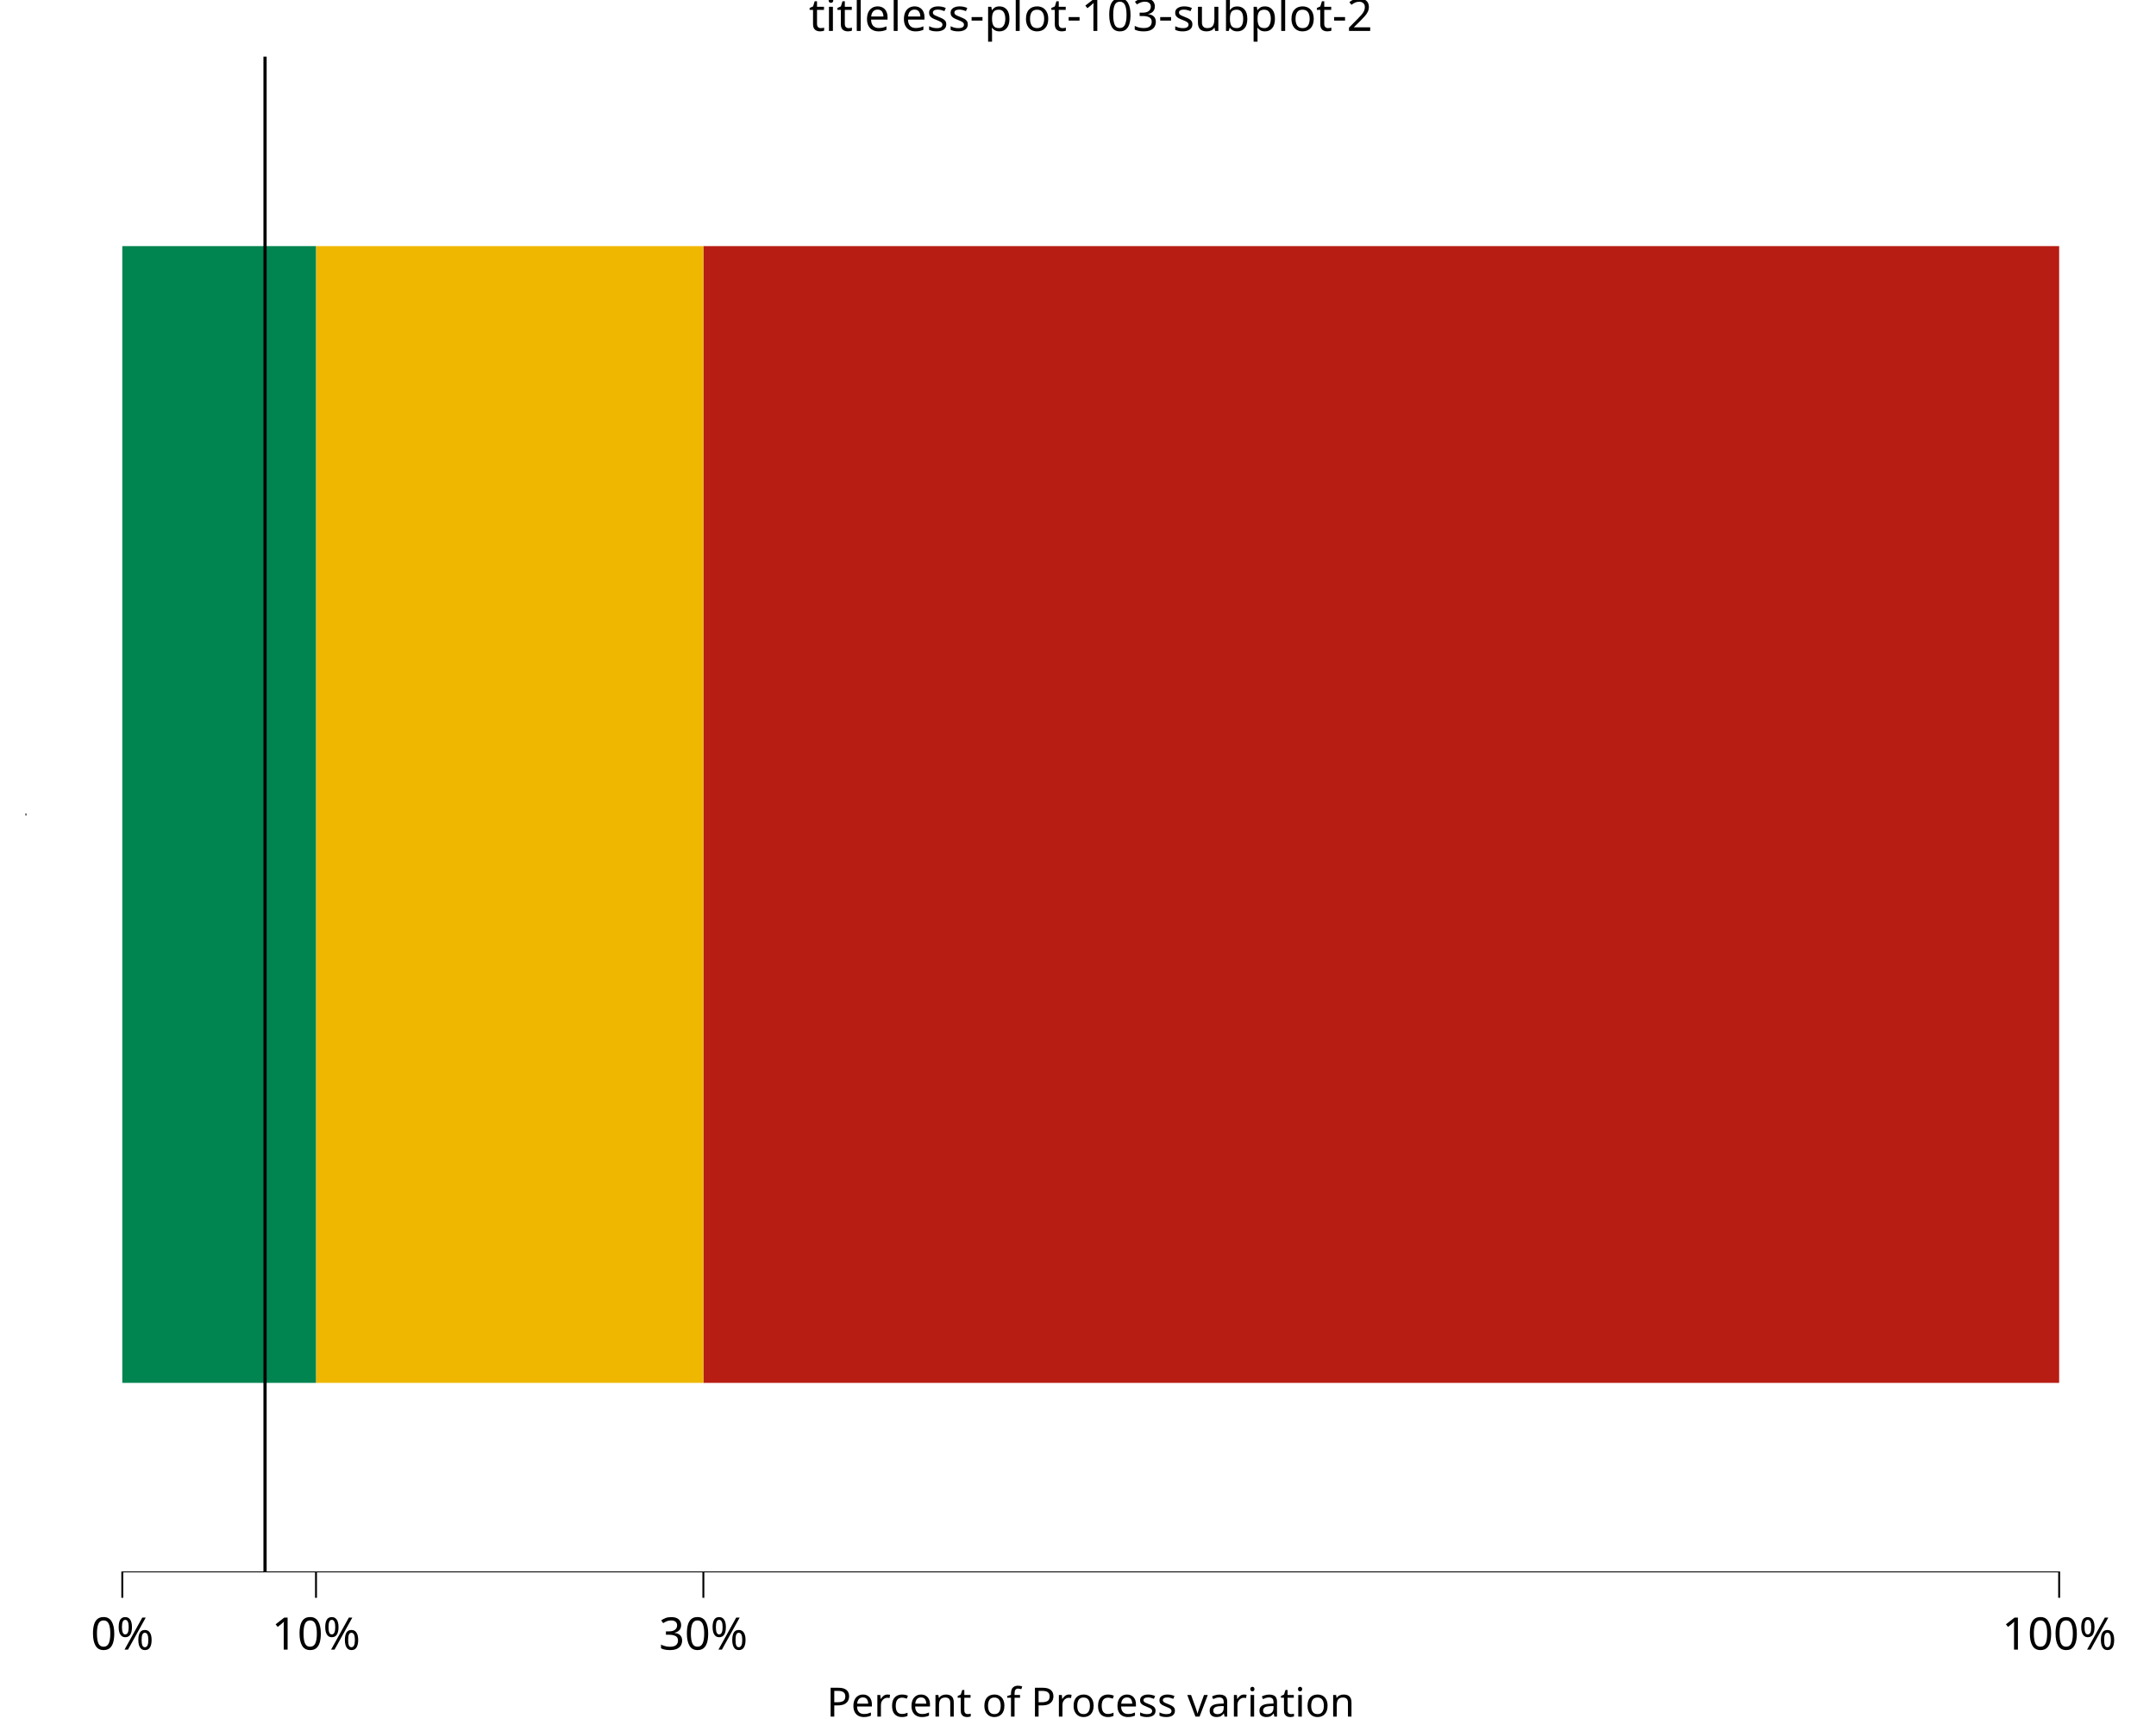
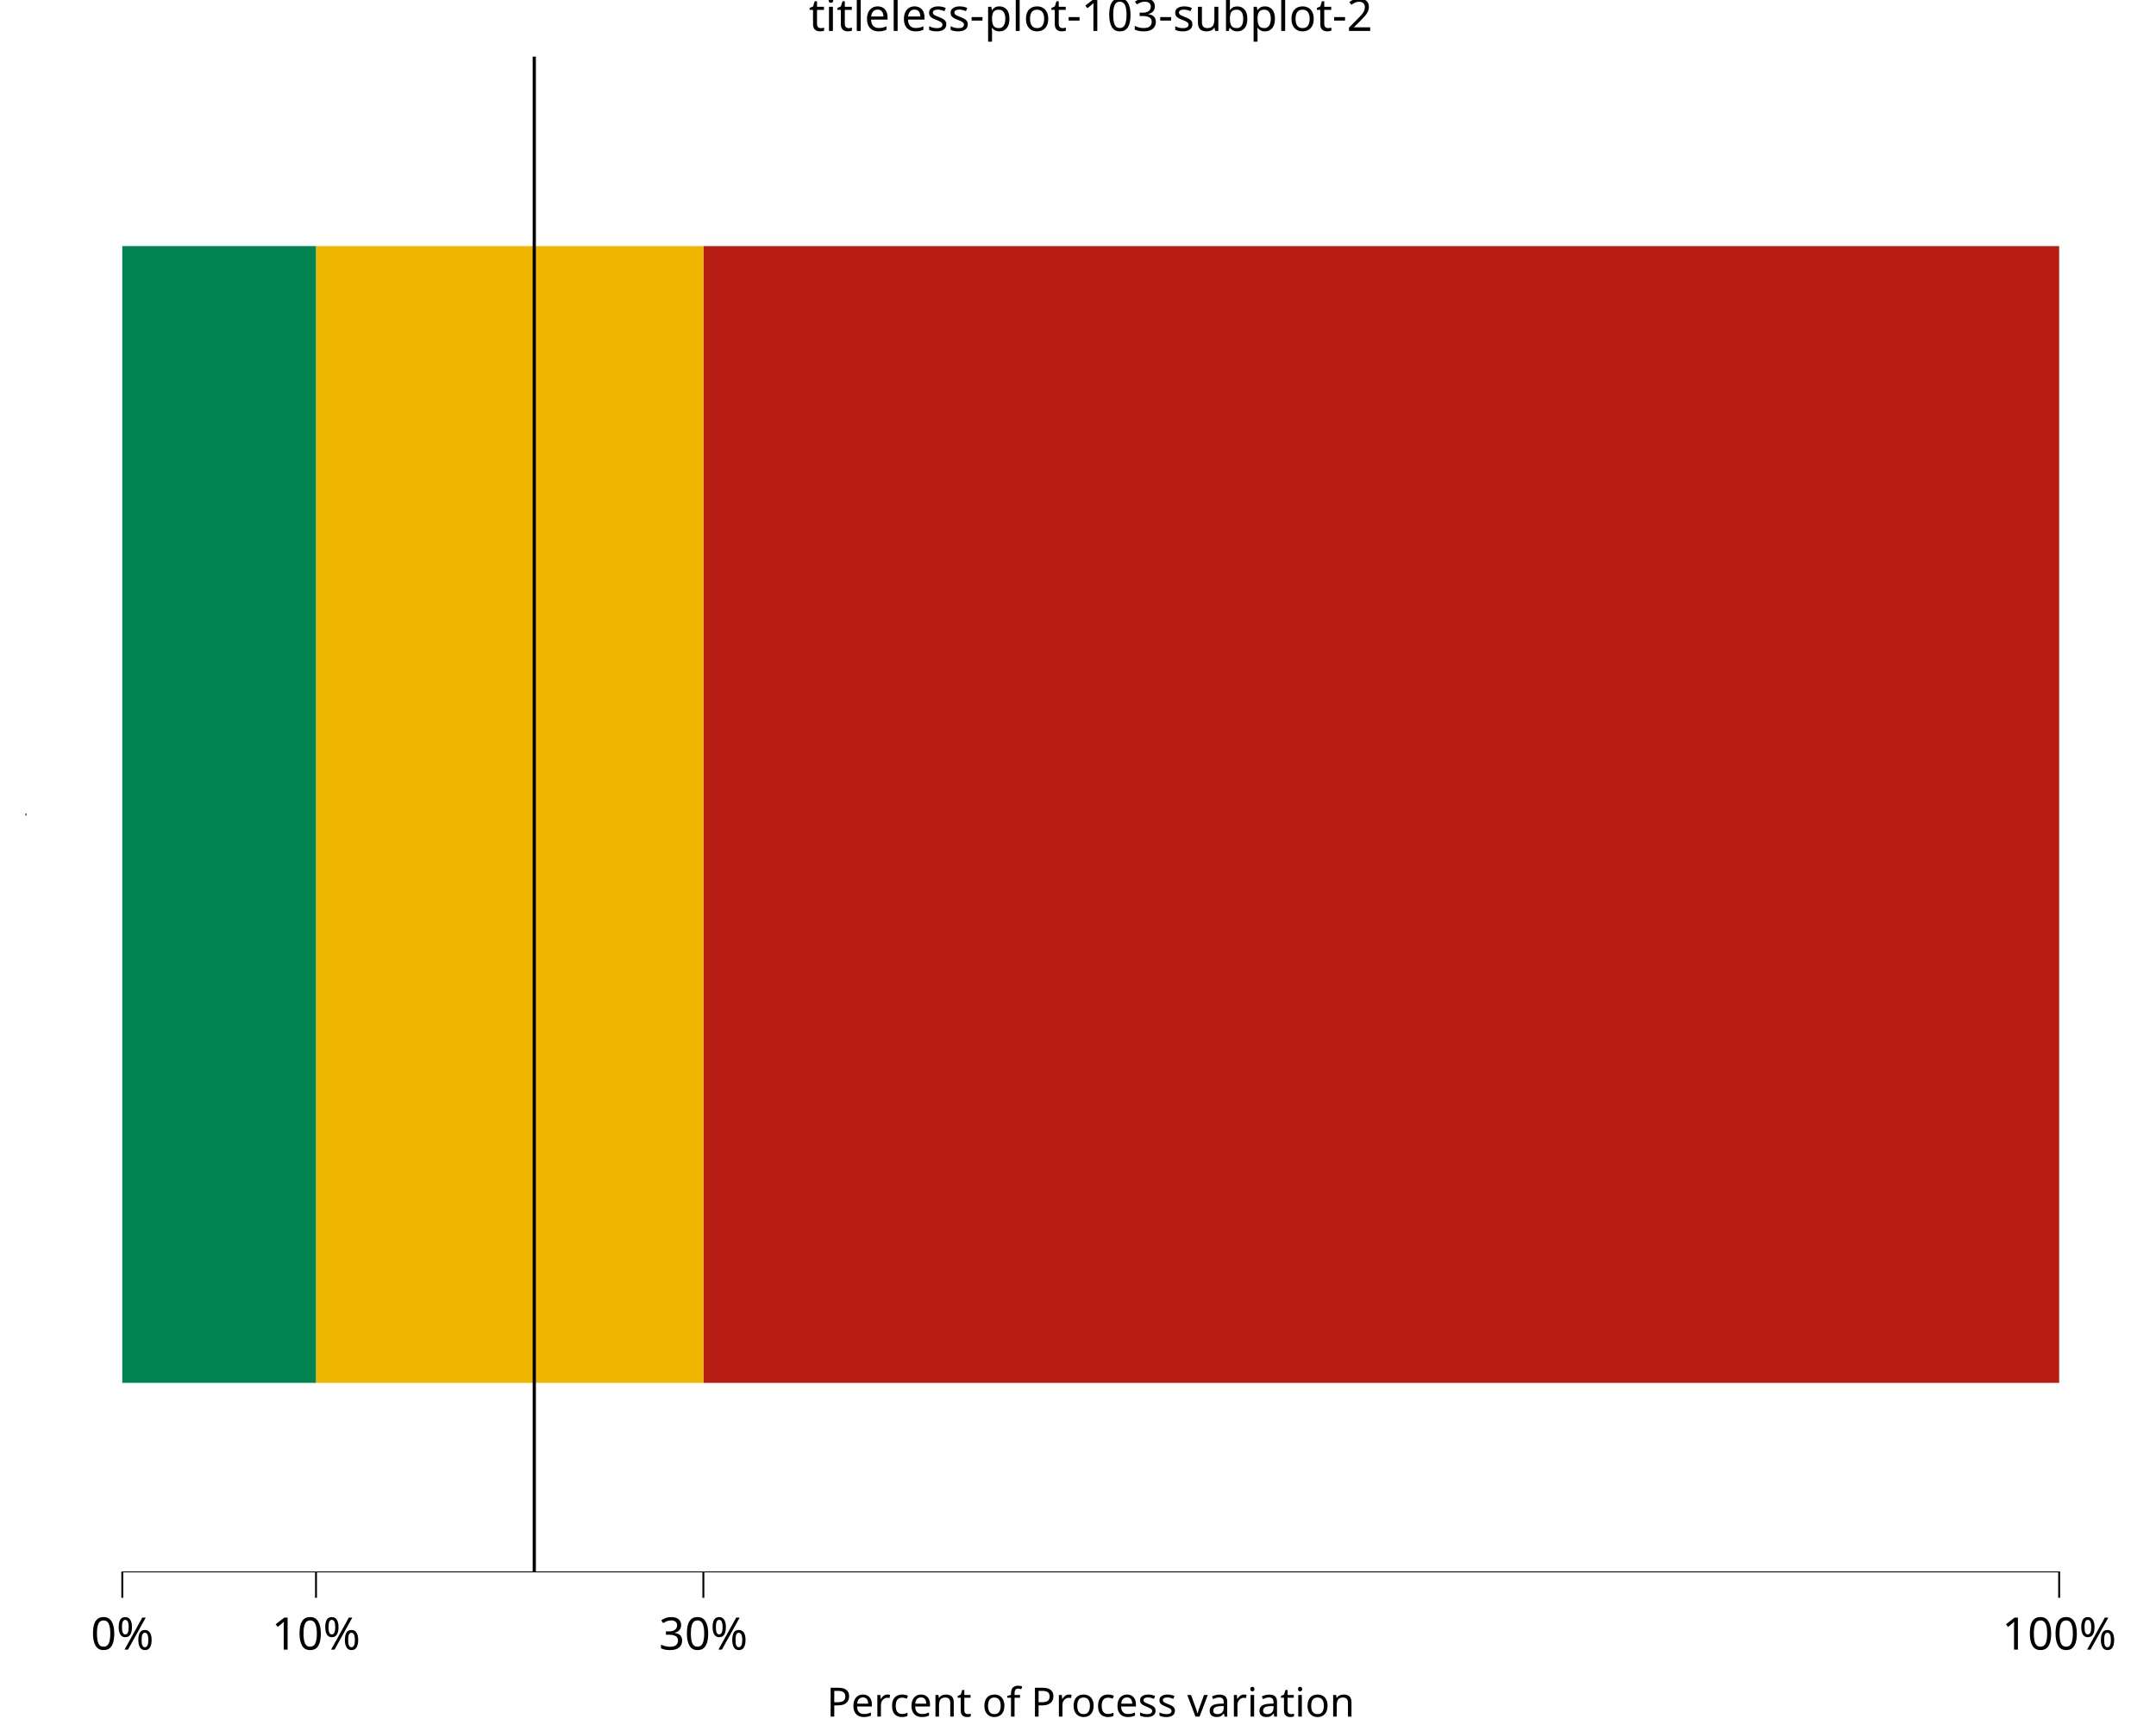
<svg xmlns="http://www.w3.org/2000/svg" class="svglite" data-engine-version="2.0" width="720.00pt" height="576.00pt" viewBox="0 0 720.00 576.00">
  <defs>
    <style type="text/css">
    .svglite line, .svglite polyline, .svglite polygon, .svglite path, .svglite rect, .svglite circle {
      fill: none;
      stroke: #000000;
      stroke-linecap: round;
      stroke-linejoin: round;
      stroke-miterlimit: 10.00;
    }
  </style>
  </defs>
  <rect width="100%" height="100%" style="stroke: none; fill: #FFFFFF;" />
  <defs>
    <clipPath id="cpMC4wMHw3MjAuMDB8MC4wMHw1NzYuMDA=">
      <rect x="0.00" y="0.00" width="720.00" height="576.00" />
    </clipPath>
  </defs>
  <g clip-path="url(#cpMC4wMHw3MjAuMDB8MC4wMHw1NzYuMDA=)">
    <rect x="0.00" y="0.00" width="720.00" height="576.00" style="stroke-width: 10.67; stroke: none;" />
  </g>
  <defs>
    <clipPath id="cpOC41MHw3MjAuMDB8MTguOTJ8NTI1LjAz">
      <rect x="8.50" y="18.92" width="711.50" height="506.11" />
    </clipPath>
  </defs>
  <g clip-path="url(#cpOC41MHw3MjAuMDB8MTguOTJ8NTI1LjAz)">
    <rect x="8.50" y="18.92" width="711.50" height="506.11" style="stroke-width: 10.67; stroke: none;" />
    <rect x="234.89" y="82.18" width="452.77" height="379.58" style="stroke-width: 1.07; stroke: none; stroke-linecap: square; stroke-linejoin: miter; fill: #B81D13;" />
    <rect x="105.53" y="82.18" width="129.36" height="379.58" style="stroke-width: 1.07; stroke: none; stroke-linecap: square; stroke-linejoin: miter; fill: #EFB700;" />
    <rect x="40.84" y="82.18" width="64.68" height="379.58" style="stroke-width: 1.07; stroke: none; stroke-linecap: square; stroke-linejoin: miter; fill: #008450;" />
-     <line x1="88.51" y1="525.03" x2="88.51" y2="18.92" style="stroke-width: 1.07; stroke-linecap: butt;" />
+     <line x1="178.42" y1="525.03" x2="178.42" y2="18.92" style="stroke-width: 1.07; stroke-linecap: butt;" />
    <line x1="40.53" y1="525.03" x2="687.98" y2="525.03" style="stroke-width: 0.64; stroke-linecap: butt;" />
    <line x1="8.50" y1="272.29" x2="8.50" y2="271.65" style="stroke-width: 0.64; stroke-linecap: butt;" />
    <rect x="8.50" y="18.92" width="711.50" height="506.11" style="stroke-width: 0.00; stroke: none;" />
  </g>
  <g clip-path="url(#cpMC4wMHw3MjAuMDB8MC4wMHw1NzYuMDA=)">
    <polyline points="8.50,525.03 8.50,18.92 " style="stroke-width: 0.00; stroke: none; stroke-linecap: butt;" />
    <polyline points="8.50,525.03 720.00,525.03 " style="stroke-width: 0.00; stroke: none; stroke-linecap: butt;" />
    <polyline points="40.84,533.53 40.84,525.03 " style="stroke-width: 0.64; stroke-linecap: butt;" />
    <polyline points="105.53,533.53 105.53,525.03 " style="stroke-width: 0.64; stroke-linecap: butt;" />
    <polyline points="234.89,533.53 234.89,525.03 " style="stroke-width: 0.64; stroke-linecap: butt;" />
    <polyline points="687.66,533.53 687.66,525.03 " style="stroke-width: 0.64; stroke-linecap: butt;" />
    <text x="40.84" y="550.83" text-anchor="middle" style="font-size: 15.00px; font-family: sans;" textLength="21.68px" lengthAdjust="spacingAndGlyphs">0%</text>
    <text x="105.53" y="550.83" text-anchor="middle" style="font-size: 15.00px; font-family: sans;" textLength="30.02px" lengthAdjust="spacingAndGlyphs">10%</text>
    <text x="234.89" y="550.83" text-anchor="middle" style="font-size: 15.00px; font-family: sans;" textLength="30.02px" lengthAdjust="spacingAndGlyphs">30%</text>
    <text x="687.66" y="550.83" text-anchor="middle" style="font-size: 15.00px; font-family: sans;" textLength="38.37px" lengthAdjust="spacingAndGlyphs">100%</text>
    <text x="364.25" y="573.20" text-anchor="middle" style="font-size: 13.50px; font-family: sans;" textLength="168.86px" lengthAdjust="spacingAndGlyphs">Percent of Process variation</text>
    <text x="364.25" y="10.32" text-anchor="middle" style="font-size: 15.00px; font-family: sans;" textLength="175.93px" lengthAdjust="spacingAndGlyphs">titleless-plot-103-subplot-2</text>
  </g>
</svg>
